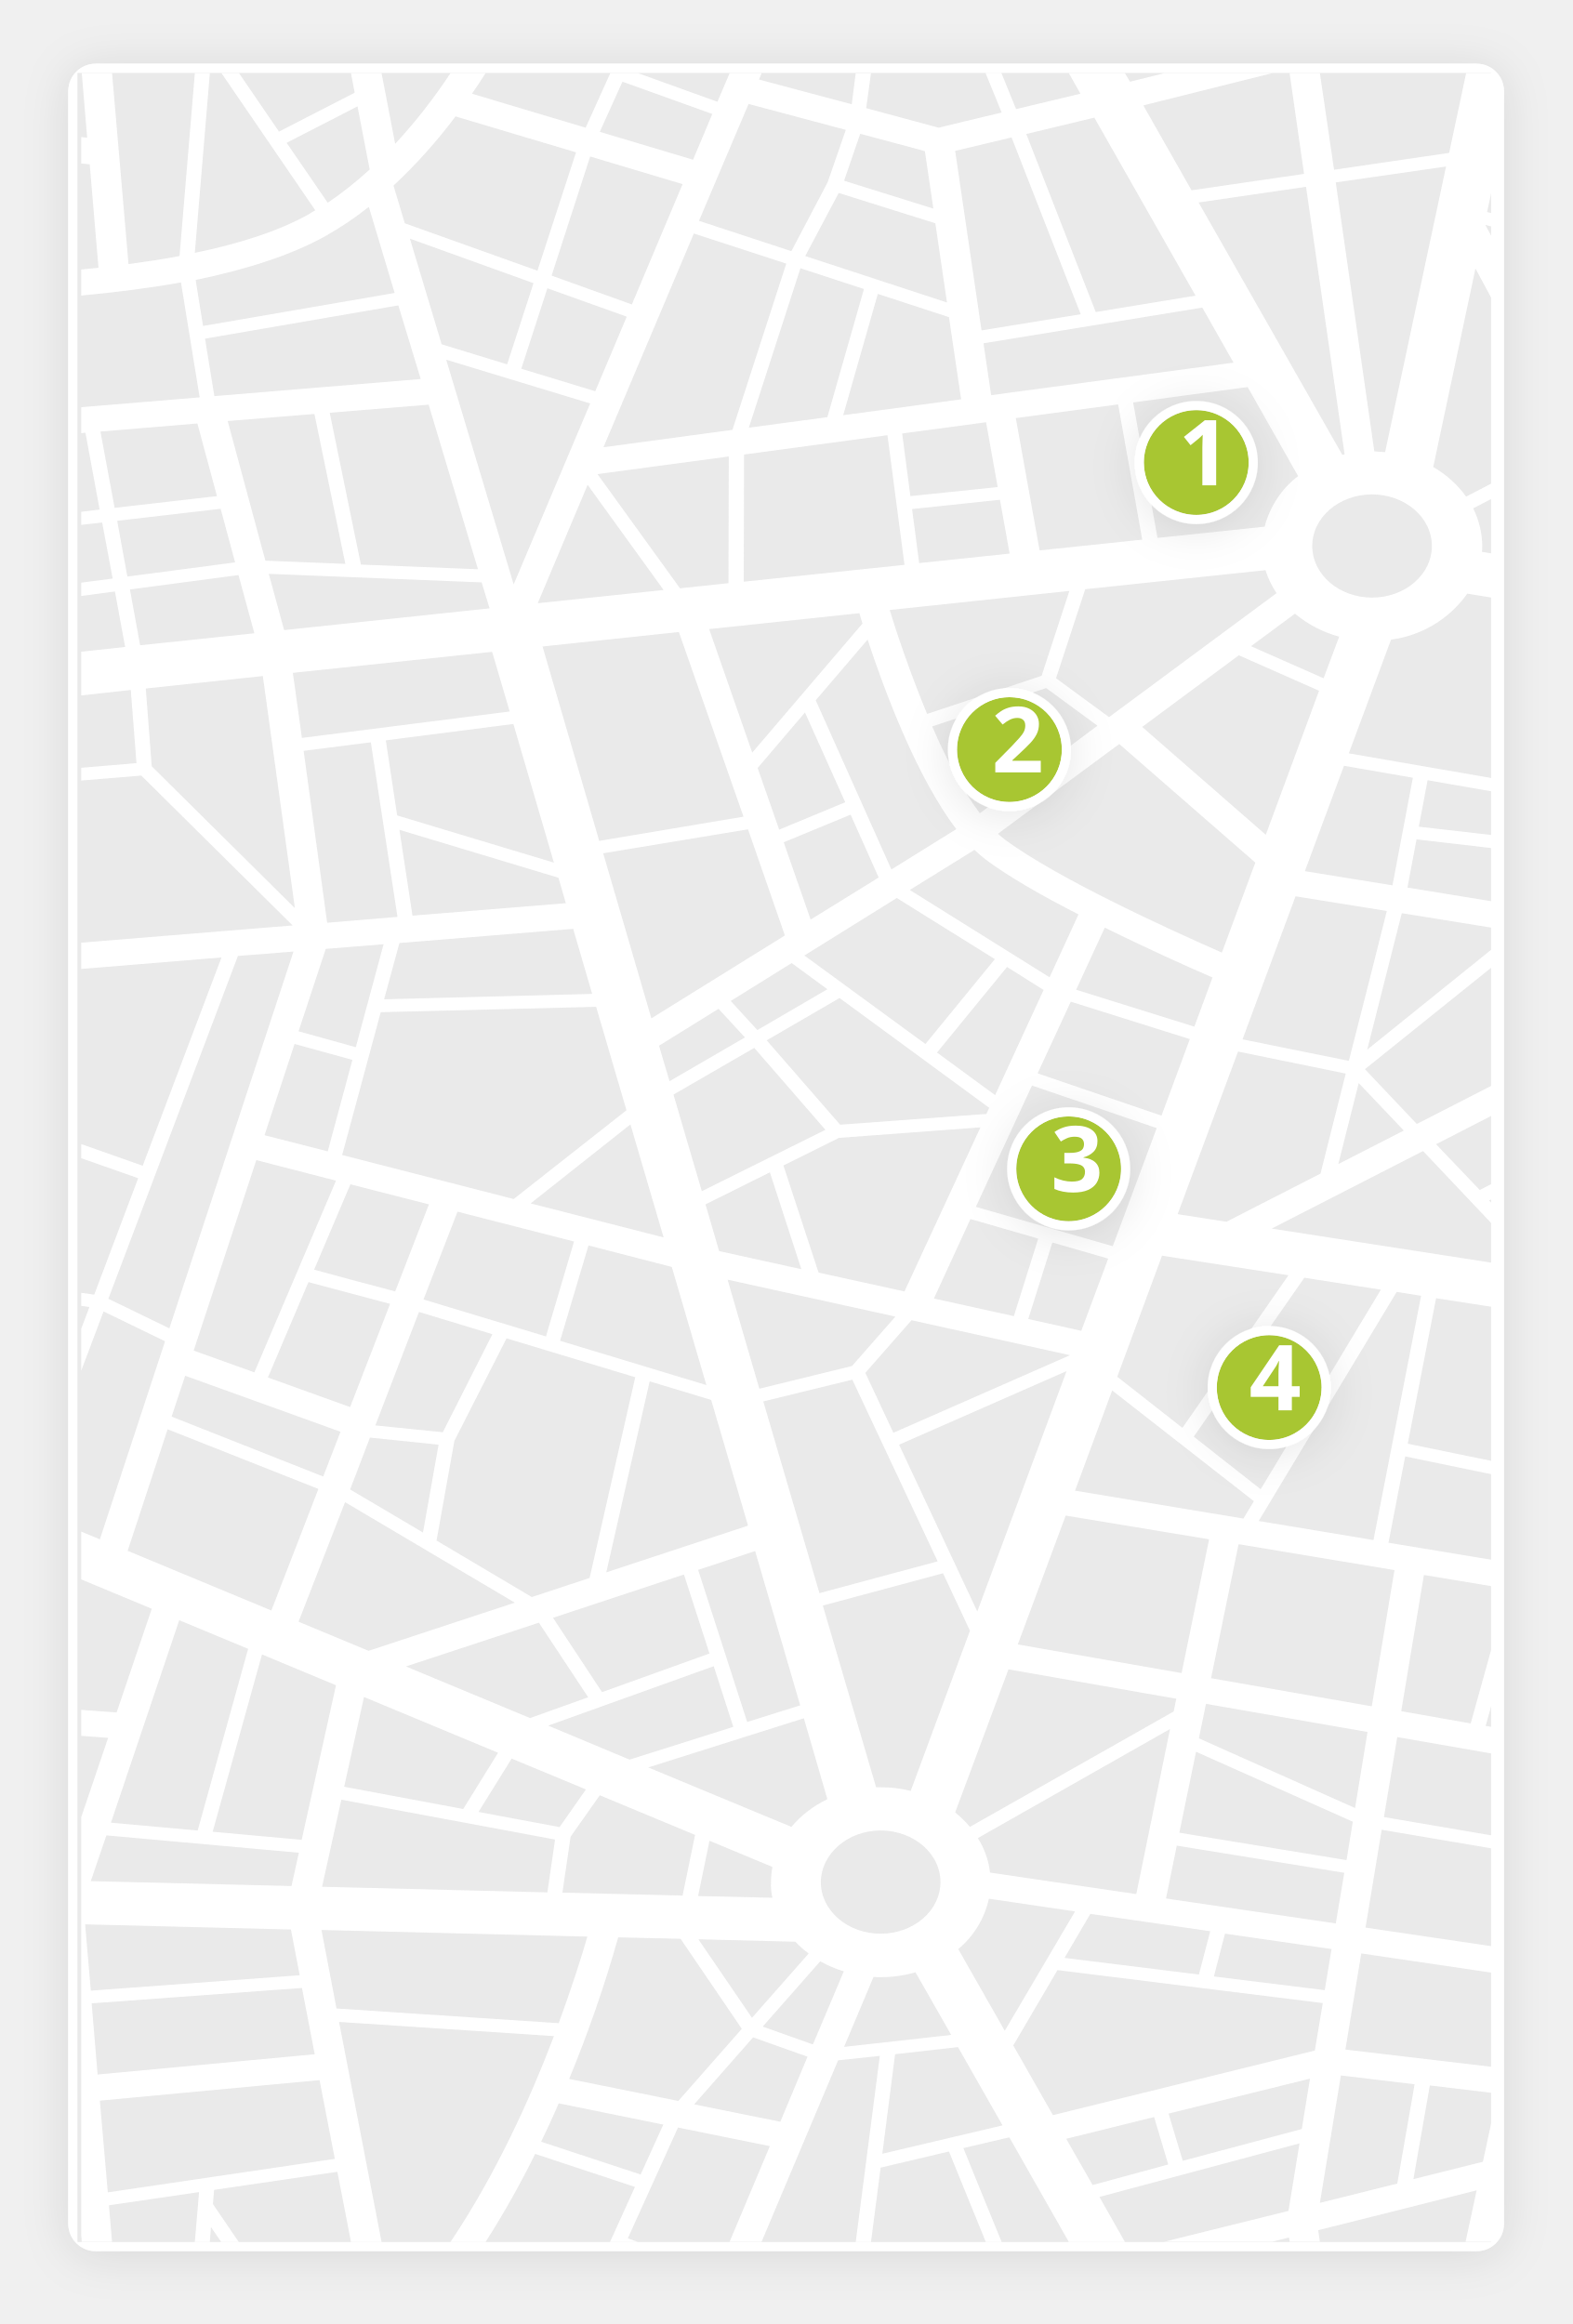
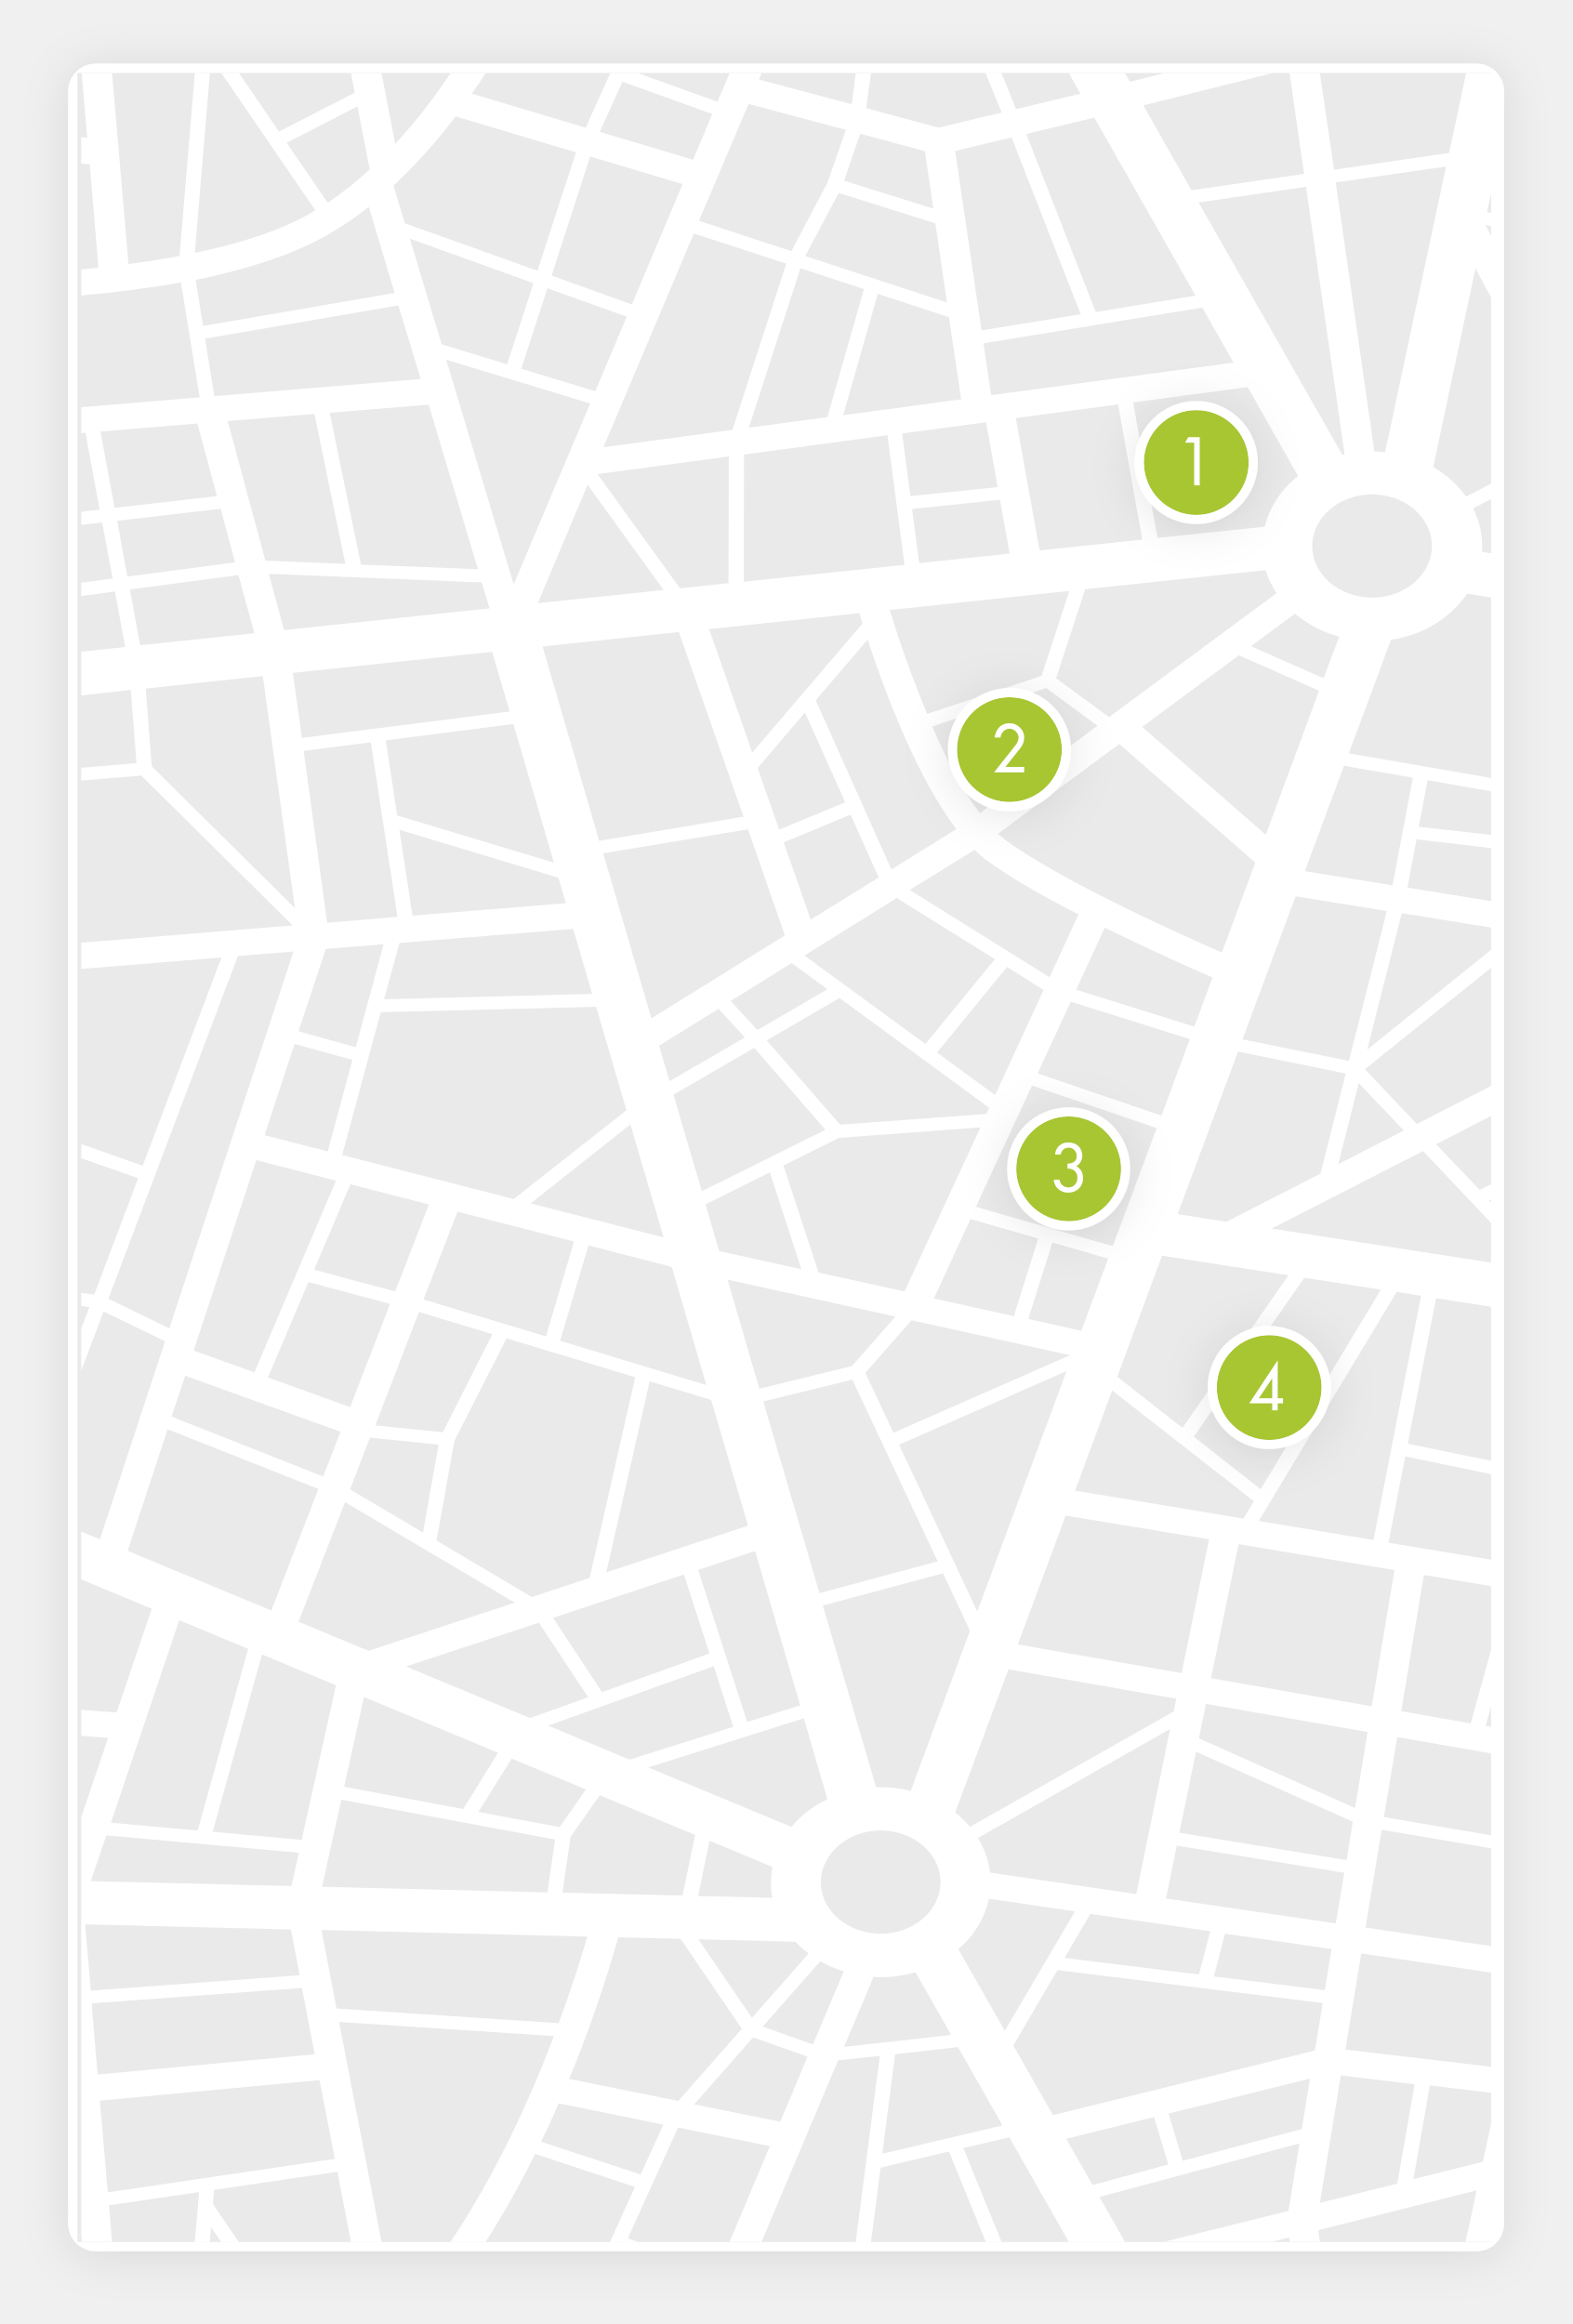
<svg xmlns="http://www.w3.org/2000/svg" width="345" height="510" viewBox="0 0 345 510">
  <defs>
    <filter id="Rectangle_183" x="0" y="0" width="345" height="510" filterUnits="userSpaceOnUse">
      <feOffset dy="1" input="SourceAlpha" />
      <feGaussianBlur stdDeviation="5" result="blur" />
      <feFlood flood-opacity="0.102" />
      <feComposite operator="in" in2="blur" />
      <feComposite in="SourceGraphic" />
    </filter>
    <filter id="Ellipse_26" x="234" y="74" width="57" height="57" filterUnits="userSpaceOnUse">
      <feOffset dy="1" input="SourceAlpha" />
      <feGaussianBlur stdDeviation="5" result="blur-2" />
      <feFlood flood-opacity="0.102" />
      <feComposite operator="in" in2="blur-2" />
      <feComposite in="SourceGraphic" />
    </filter>
    <filter id="Ellipse_26-2" x="193" y="137" width="57" height="57" filterUnits="userSpaceOnUse">
      <feOffset dy="1" input="SourceAlpha" />
      <feGaussianBlur stdDeviation="5" result="blur-3" />
      <feFlood flood-opacity="0.102" />
      <feComposite operator="in" in2="blur-3" />
      <feComposite in="SourceGraphic" />
    </filter>
    <filter id="Ellipse_26-3" x="206" y="229" width="57" height="57" filterUnits="userSpaceOnUse">
      <feOffset dy="1" input="SourceAlpha" />
      <feGaussianBlur stdDeviation="5" result="blur-4" />
      <feFlood flood-opacity="0.102" />
      <feComposite operator="in" in2="blur-4" />
      <feComposite in="SourceGraphic" />
    </filter>
    <filter id="Ellipse_26-4" x="250" y="277" width="57" height="57" filterUnits="userSpaceOnUse">
      <feOffset dy="1" input="SourceAlpha" />
      <feGaussianBlur stdDeviation="5" result="blur-5" />
      <feFlood flood-opacity="0.102" />
      <feComposite operator="in" in2="blur-5" />
      <feComposite in="SourceGraphic" />
    </filter>
  </defs>
-   <g id="ico-cashier-map" transform="translate(-15 -143)">
+   <g id="img-cashier-map" transform="translate(-15 -143)">
    <g transform="matrix(1, 0, 0, 1, 15, 143)" filter="url(#Rectangle_183)">
      <g id="Rectangle_183-2" data-name="Rectangle 183" transform="translate(15 14)" fill="#fff" stroke="#fff" stroke-width="1">
        <rect width="315" height="480" rx="6" stroke="none" />
        <rect x="0.5" y="0.5" width="314" height="479" rx="5.5" fill="none" />
      </g>
    </g>
-     <g id="Group_381" data-name="Group 381" transform="translate(8 71)" opacity="0.904">
-       <g id="Map" transform="translate(24 88)">
-         <path id="Path_432" data-name="Path 432" d="M0,0H310.185V476H0Z" fill="rgba(196,196,196,0.4)" />
-         <path id="Intersection_2" data-name="Intersection 2" d="M198.5,476l-8.084-19.852-14.987,3.541L173.313,476h-3.358l5.286-40.829-9.142.965-16.79,39.81h-7.027l8.83-20.978-20.148-4.077-11.007,24.3,2.177.8h-6.095l5.472-12.071-21.89-7.243A202.006,202.006,0,0,1,88.74,476H81.029c9.949-14.808,17.536-31.547,22.7-45.175L56.59,427.713,65.917,476H59.2l-2.984-15.4-27.051,3.971-.249,3.112L34.576,476H30.72l-2.239-3.272L28.233,476h-3.3l.933-10.944-19.775,2.9.684,7.994H.125L0,474.456V382.785l5.908-17.416L0,364.936v-5.707l7.773.561,7.711-22.749L0,330.6V320.1l4.1,1.7,14.3-43.459L4.913,271.8,0,284.823v-9.208l1.8-4.781L0,270.574V267.7l2.861.4L12.5,242.56,0,238.166v-3.106l13.495,4.763,17.288-45.711L0,196.642v-5.777l46.391-3.781L13.184,154.2c-2.269.187-8.62.738-13.184,1.09v-2.8l12.127-1.028-1.244-16.042L0,136.615v-9.606l9.639-1.034L7.4,113.8c-2.711.367-5.253.714-7.4,1v-2.939l6.9-.906L4.6,98.666,0,99.187V96.308l4.042-.486L.933,78.975,0,79.054v-5.7L25.994,71.2l-4.1-25.217C14.968,47.214,7.6,48.157,0,48.865V43.137q1.91-.177,3.794-.377L1.866,20.065,0,19.871V14.08l1.306.138L.125.053H6.779l3.607,41.9c3.855-.536,7.587-1.073,11.193-1.771L24.937.053h3.3l-3.3,39.434c9.826-2.039,18.407-4.775,25-8.477.435-.268.933-.59,1.43-.858L30.783.053h3.855l8.768,12.823,16.6-8.531L59.2.053h6.716L68.9,15.559A119.411,119.411,0,0,0,81.029.053H88.74q-1.4,2.253-2.985,4.507l24.937,7.457L116.1.053H122.2l17.412,6.278L142.282.053h7.027l-.56,1.4,20.335,5.419.87-6.814h3.358l-1.057,7.672,15.919,4.292c2.177-.536,7.649-1.878,13.806-3.326L198.436,0h3.483c1.306,3.165,2.425,6.009,3.234,7.94,5.1-1.234,10.261-2.468,14.116-3.38L216.719.053h12.313l1.12,1.878L237.675.053h23.693C249.926,2.9,239.355,5.579,233.074,7.136l10.572,18.617,24.687-3.595L265.162.053h6.654l3.11,21.193,25.248-3.7L303.9.053h6.281V22.837l-1.68,7.69,1.68.427v2.94l-2.053-.523,2.053,3.825v13.6l-4.229-7.871L296.69,86.487a22.915,22.915,0,0,1,7.214,6.492l6.281-3.26V93.1l-4.727,2.456a19.03,19.03,0,0,1,1.99,8.316c0,.429-.062.8-.062,1.234l2.8.453v9.7l-6.032-.975a24.4,24.4,0,0,1-16.728,10.087l-9.265,24.948,32.026,5.542v2.928l-14.738-2.568c-.373,2.039-1.12,5.955-1.927,10.194l16.666,1.9v2.883L293.021,168.2c-.746,4.024-1.493,7.994-1.99,10.569l19.154,3.121v5.8l-20.4-3.289L282.2,214.339l27.984-22.559v3.958L281.7,218.632l11.38,12.018,17.1-8.759v6.6L297.312,235.1l9.576,10.033,3.3-1.682v3.354l-1.244.635,1.244,1.313v4.482L294.452,236.6l-33.207,17.008,48.94,7.591v9.687L297.312,268.9l-6.218,31.923,19.091,3.92v2.934l-19.651-4.064-3.669,18.939c8.209,1.336,16.16,2.672,23.32,3.855v5.8l-15.547-2.574-4.975,29.884L304.9,362.2l5.286-19v12.383l-1.991,7.156,1.991.347v5.843l-21.392-3.722-2.923,17.544,24.315,4.139v2.86l-24.812-4.208L281.828,407l28.357,4.191v5.812l-29.29-4.316-3.482,21.085,32.773,3.865v5.719l-14.241-1.7-3.607,20.548,15.236-3.809,2.612-12.092v29.635H303.78l2.425-11.267c-7.96,2.039-21.268,5.365-34.763,8.745l.373,2.522h-6.654l-.124-.912c-1.244.322-2.425.59-3.669.912H237.675l27.238-6.76,2.425-14.808-43.9,11.75,5.6,9.872H216.719L203.66,453.036,193.586,455.4c1.43,3.541,5.286,13.037,8.4,20.6Zm73.317-8.585,16.977-4.238,3.794-21.783-16.169-1.931ZM4.1,444.989l1.741,20.119,49.811-7.35L52.3,440.482Zm212.055,8.37,5.783,10.14,16.6-4.507-3.11-10.408ZM100.929,454l21.827,7.189,4.975-10.945-22.947-4.667C103.6,448.369,102.3,451.158,100.929,454Zm137.68-6.17,3.11,10.355,26.118-6.974,1.8-11.052ZM178.6,434.8l-2.8,21.836,26.367-6.224L192.4,433.239Zm-44.09,11,18.9,3.809,5.97-14.271-11.939-4.238Zm70.022-12.93,8.706,15.291L270.7,433.99l1.741-10.409-58.207-7.243Zm-97.446,7.35,23.942,4.828,13.93-15.827-13.433-19.744-13.681-.322A283.12,283.12,0,0,1,107.084,440.214ZM2.3,423.636l1.306,15.612L51.242,434.8l-2.8-14.54Zm165.1,9.55,23.507-2.629-7.835-13.735a27.551,27.551,0,0,1-7.649,1.073,14.391,14.391,0,0,1-1.554-.054Zm-17.847-4.454,11.007,3.917,6.779-16.042a23.794,23.794,0,0,1-5.162-2.2Zm42.908-17.008,10.2,17.92,15.422-26.182-18.9-2.79A19.921,19.921,0,0,1,192.466,411.724ZM56.03,424.762l48.754,3.219c2.923-7.994,5.037-14.647,6.281-18.993L52.734,407.54Zm91.165,2.039,12.437-14.11a20.739,20.739,0,0,1-2.923-2.576l-21.267-.536ZM2.115,420.845l45.831-3.38-1.928-10.032L.871,406.306Zm246.443-3.112,24.314,3,1.493-9.014-23.382-3.38Zm-32.773-4.078,29.476,3.649,2.488-9.5L221.445,404Zm-53.48-16.632c0,6.277,5.908,11.321,13.122,11.321,7.276,0,13.122-5.1,13.122-11.321,0-6.277-5.908-11.321-13.122-11.321S162.368,390.8,162.306,397.024Zm75.743,3.595,37.249,5.472,1.866-11.106-36.752-5.956Zm-102.67-.537,16.293.376a12.674,12.674,0,0,1-.311-3.434,19.588,19.588,0,0,1,.311-3.326l-13.8-5.741ZM107.4,387.045l-1.8,12.286,26.367.644,2.736-13.305L113.8,377.977Zm89.361.322a18.138,18.138,0,0,1,2.674,7.565l32.088,4.721,7.4-36.215Zm-143.9,10.677,49.438,1.234,1.679-11.589-46.889-8.745ZM2.115,396.809l44.027,1.073,1.617-7.3L5.535,386.776Zm238.857-10.623,36.689,6.009,1.368-8.423L244.64,368.428Zm-212.117-.215,19.527,1.771,7.524-33.908-16.23-6.76ZM6.53,383.986,25.559,385.7,36.628,345.84l-15.111-6.278Zm80.655-2.36,17.785,3.326,5.784-8.262-16.293-6.76Zm104.6.107a23.612,23.612,0,0,1,3.234,3.165l44.712-25.323.56-2.79-36.814-6.438Zm-67.348-9.872,31.4,13.037a23.555,23.555,0,0,1,7.9-6.062l-5.162-17.759ZM57.709,376.1l26.118,4.882,7.649-12.339L62.062,356.409Zm187.553-10.623,34.265,15.291,2.736-16.686-35.446-6.17Zm-82.521-29.133,11.691,39.864h1a26.59,26.59,0,0,1,6.592.8l13-35.142-5.908-12.608Zm-60.258,26.343,17.847,7.458,22.761-7.19L138.8,349.65Zm32.9-34.176,10.759,33.372,11.628-3.648-9.887-33.855ZM71.266,349.7,98.5,361.024l12.748-4.56L100.431,340.1Zm176.67,2.576,35.26,6.17,4.975-29.884-34.2-5.687Zm-144.4-13.252,10.758,16.31,23.569-8.477-5.6-17.329Zm101.985,5.848,35.944,6.278L247.5,321.8l-31.466-5.2ZM47.7,339.885l15.36,6.384L95.145,335.7,57.9,313.649ZM179.47,301.041l17.163,36.591,19.589-52.739ZM10.2,324.326l31.529,13.091L52.05,310.752,18.967,297.661Zm71.7-24.143-3.917,21.89,20.894,12.394,12.686-4.185,10.012-44.048c-8.892-2.683-19.216-5.795-28.232-8.531Zm67.783-8.638L162,333.607l25.931-6.974-18.718-39.864Zm-34.451,37.5L146.324,318.8l-8.084-27.577c-3.358-1.02-8.084-2.468-13.495-4.078ZM258.384,317.78c8.209,1.341,16.79,2.789,25.185,4.184l10.447-53.6-5.348-.858ZM59.015,310.859,75,320.3l3.42-19.261-15.049-1.556Zm159.072.268c7.4,1.234,21.205,3.488,36.939,6.117l2.3-3.809-31.093-24.3Zm26.056-11.856,14.676,11.535,26.367-43.78L268.4,264.4Zm-224.305-4.4,33.269,13.145L56.9,298.2,22.822,285.911Zm152.231-9.6,6.157,13.145L216.968,281.4l-34.762-7.672ZM64.549,296.8l14.8,1.5L90.232,276.79c-6.9-2.093-12.749-3.863-16.106-4.883Zm162.8-10.677,14.3,11.213,23.258-33.479-27.735-4.292Zm-186.372.161,18.034,6.492,8.768-22.641-17.91-4.775Zm107.831,2.468,20.334-4.99,9.515-10.837-36.814-8.1Zm-43.717-10.516,32.088,9.711L129.6,262.036l-18.283-4.721Zm-80.407,2.147L38,285.16,55.905,243.1,38.431,238.59Zm50.433-11.214,26.865,8.1,6.157-20.817-25.559-6.545Zm132.705,4.292,11.629,2.575,5.908-15.827-12.251-3.541ZM34.39,193.79,5.97,269.011,19.34,275.5l27.238-82.677Zm152.728,75.167,17.537,3.863L210,255.812,195.14,251.52Zm-20.832-35.249L154.1,239.77l7.711,23.5,18.843,4.132,16.666-36ZM51.117,262.626c3.731,1.019,12.873,3.488,17.785,4.775l7.4-19.1-17.225-4.4ZM137,248.3l2.985,10.248,18.034,3.97-6.9-21.246Zm59.325.536,30.036,8.638L236,231.561l-27.362-9.336Zm-97.694-.751,29.165,7.458-7.275-24.787Zm141.971,2.36,10.7,1.664,20.646-10.57c1-4.077,3.172-12.555,5.535-21.943l-23.631-4.829ZM65.731,206.13l-8.458,31.333L94.9,247.121l24.75-19.476-6.654-22.695Zm64.238,18.081,6.218,21.193L163.3,231.937c-3.234-3.756-12.686-14.593-15.609-17.974Zm145.889,15.237,14.365-7.351-9.888-10.408ZM40.235,233.118,54.1,236.659l5.41-20.066L46.826,213.1ZM150.428,212.3l16.107,18.51,32.088-2.361.622-1.341-32.834-24.09Zm59.45,7.243,27.175,9.282,6.218-16.793-26.118-8.209ZM187.8,214.983l12.749,9.336,10.634-23.07-8.022-5.044Zm-61-1.5,2.3,7.78,16.541-9.6-5.783-6.277Zm128.041-1.4,23.32,4.721c3.358-13.091,6.9-27.094,8.333-32.889L266.467,180.7ZM53.667,192.235,47.7,210.315,60.259,213.8l6.094-22.587ZM158.7,193.683,185.252,213.1l15.236-18.617-21.517-13.413Zm-16.168,9.98c1.866,2.039,4.477,4.882,5.845,6.384l15.36-8.96-7.836-5.741Zm75.8-2.468,25.932,8.1,3.98-10.785c-5.224-2.253-14.3-6.331-23.631-10.944ZM114.547,171.257l10.571,36.215,29.29-18.187L146.324,166Zm-44.712,19.69-3.358,12.34,45.645-1.18-4.167-14.271Zm112-11.643,30.658,19.154,6.343-13.788c-7.773-3.971-15.236-8.209-20.335-12.018a29.474,29.474,0,0,1-2.487-2.146Zm19.34-12.339a18.185,18.185,0,0,0,1.617,1.341c11.5,8.531,36.5,19.9,47.51,24.734l7.338-19.744-29.85-26.021ZM48.816,148.777l5.162,37.717L69.4,185.206,63.555,146.9ZM154.16,168.842l5.907,16.954,14.925-9.228-6.157-13.788ZM72.7,184.938l33.643-2.736-1.617-5.579L69.835,166.106ZM14.179,135.095l1.306,17.061,31.4,31.118-7.027-50.916ZM268.52,175.173l19.216,3.112,4.477-23.607L277.1,152.049Zm-107.333-37.5,16.6,37.127,14.241-8.853c-8.644-11.32-15.671-30.1-19.465-41.58Zm-94.337,8.8,2.488,16.471L103.727,173.3l-8.893-30.421Zm34.389-20.6,12.437,42.653,31.653-5.312L131.151,122.7Zm131.586,17.651,27.113,23.661,11.691-31.6-17.6-7.779Zm-84.387,9.014,4.726,13.52,14.489-6.009-8.83-19.69Zm38.307-9.121c3.047,7.028,6.592,13.95,10.448,19.047l10.385-7.726-9.2-15.183Zm14.739-4.989,8.706,14.379,12.81-9.55-11.255-8.263ZM137.8,122.058l9.452,27.094,24.191-28.328c-.249-.805-.5-1.556-.684-2.254Zm-91.351,9.6,1.99,14.271,45.582-5.794L90.17,127.047Zm173.872-18.349-6.405,19.529,11.629,8.531,36.752-27.2a19.382,19.382,0,0,1-2.425-5.043Zm-42.908,4.56c1.617,5.258,4.54,13.95,8.209,22.8l25.123-8.37,6.095-18.617Zm79.288,7.941,15.919,7.028,3.421-9.121a25.626,25.626,0,0,1-9.7-5.043ZM10.7,113.366,12.935,125.6,38,122.97,34.514,110.2C29.6,110.844,19.589,112.186,10.7,113.366Zm33.83,8.906L89.611,117.5,87.87,111.81l-46.7-1.878Zm55.656-5.9,27.611-2.9L111.127,90.4Zm169.955-12.555c0,6.278,5.908,11.321,13.121,11.321s13.122-5.043,13.122-11.321S290.471,92.5,283.258,92.5C275.982,92.5,270.137,97.592,270.137,103.816ZM113.3,88.042,131.4,113.1l10.634-1.127L142.1,84.18ZM94.9,112.24l16.79-39.7-31.59-9.6Zm50.557-28.489-.063,27.9,35.26-3.7L176.92,79.512ZM7.9,98.29l2.239,12.233,23.631-3.112L30.6,95.661Zm46.64-23.714,6.84,33.318,25.683,1.019L76.241,72.806ZM32.15,76.4l8.271,30.635,17.537.7L51.18,74.844ZM182.33,95.715l1.555,11.857,19.837-2.093-2.114-11.8ZM205.09,75.756l5.223,29.026,22.512-2.361-5.286-29.669Zm25.745-3.434,5.348,29.723,23.506-2.468a20.39,20.39,0,0,1,7.338-11.106l-11.069-19.53ZM4.229,78.707,7.338,95.446l22.449-2.576L25.5,76.937Zm175.925.429,1.8,13.734,19.153-1.985-2.549-14.218Zm65.046-50.7L276.728,83.8a1.651,1.651,0,0,0,.5-.107L268.769,25Zm30.1-4.4,8.458,59.017c.808.053,1.554.107,2.363.161l13.37-62.665ZM114.609,82.141,142.9,78.332l11.815-36.483-20.273-6.6Zm31.9-4.292,17.226-2.307,8.022-28.114-13.93-4.56Zm20.708-2.736,25.869-3.488L190.414,53.6l-15.609-5.1ZM27.176,58.32l2.052,12.608L74.5,67.172,69.587,51.023ZM198,59.339l1.679,11.374,53.17-7.136-6.841-12.072ZM96.575,64.918l16.231,4.936,6.9-16.363L102.3,47.267ZM79.1,59.553l14.366,4.4,5.783-17.812L72.137,36.375ZM191.782,17.115,197.566,56.5l21.765-3.542c-2.55-6.384-12-30.742-15.173-38.79ZM53.543,35.839c-7.525,4.185-17.287,7.3-28.419,9.6L26.74,55.529l42.038-7.243L63.119,29.4A71.858,71.858,0,0,1,53.543,35.839ZM207.391,13.413l15.236,39.059,21.89-3.595-22.2-39.059ZM103.229,44.477l17.6,6.331,11.132-26.4-20.273-6.062Zm55.657-4.292,31.093,10.194L187.429,33l-21.205-6.653ZM68.53,24.734,71.017,33,100.12,43.4l8.457-25.967L82.148,9.55A114.786,114.786,0,0,1,68.53,24.734Zm67.036,7.725,20.273,6.653,7.96-15.13,3.98-11.481-21.33-5.687Zm31.839-8.8,19.589,6.116-1.866-12.609L170.95,13.359ZM45.085,15.344,54.1,28.489a80.042,80.042,0,0,0,9.2-7.3L60.632,7.35ZM113.8,12.93l20.46,6.116,4.228-10.033L118.776,1.931ZM65.917,476ZM34.576,476ZM271.816,475.946ZM6.779,475.946Z" transform="translate(0.815)" fill="#fff" />
-       </g>
-     </g>
-     <g id="Group_382" data-name="Group 382" transform="translate(25 -5)">
-       <g transform="matrix(1, 0, 0, 1, -10, 148)" filter="url(#Ellipse_26)">
-         <g id="Ellipse_26-5" data-name="Ellipse 26" transform="translate(251 90)" fill="#a8c631" stroke="#fff" stroke-width="2">
-           <circle cx="11.5" cy="11.5" r="11.5" stroke="none" />
-           <circle cx="11.5" cy="11.5" r="12.5" fill="none" />
+     <g id="Group_591" data-name="Group 591">
+       <g id="Group_381" data-name="Group 381" transform="translate(8 71)" opacity="0.904">
+         <g id="Map" transform="translate(24 88)">
+           <path id="Path_432" data-name="Path 432" d="M0,0H310.185V476H0Z" fill="rgba(196,196,196,0.4)" />
+           <path id="Intersection_2" data-name="Intersection 2" d="M198.5,476l-8.084-19.852-14.987,3.541L173.313,476h-3.358l5.286-40.829-9.142.965-16.79,39.81h-7.027l8.83-20.978-20.148-4.077-11.007,24.3,2.177.8h-6.095l5.472-12.071-21.89-7.243A202.006,202.006,0,0,1,88.74,476H81.029c9.949-14.808,17.536-31.547,22.7-45.175L56.59,427.713,65.917,476H59.2l-2.984-15.4-27.051,3.971-.249,3.112L34.576,476H30.72l-2.239-3.272L28.233,476h-3.3l.933-10.944-19.775,2.9.684,7.994H.125L0,474.456V382.785l5.908-17.416L0,364.936v-5.707l7.773.561,7.711-22.749L0,330.6V320.1l4.1,1.7,14.3-43.459L4.913,271.8,0,284.823v-9.208l1.8-4.781L0,270.574V267.7l2.861.4L12.5,242.56,0,238.166v-3.106l13.495,4.763,17.288-45.711L0,196.642v-5.777l46.391-3.781L13.184,154.2c-2.269.187-8.62.738-13.184,1.09v-2.8l12.127-1.028-1.244-16.042L0,136.615v-9.606l9.639-1.034L7.4,113.8c-2.711.367-5.253.714-7.4,1v-2.939l6.9-.906L4.6,98.666,0,99.187V96.308l4.042-.486L.933,78.975,0,79.054v-5.7L25.994,71.2l-4.1-25.217C14.968,47.214,7.6,48.157,0,48.865V43.137q1.91-.177,3.794-.377L1.866,20.065,0,19.871V14.08l1.306.138L.125.053H6.779l3.607,41.9c3.855-.536,7.587-1.073,11.193-1.771L24.937.053h3.3l-3.3,39.434c9.826-2.039,18.407-4.775,25-8.477.435-.268.933-.59,1.43-.858L30.783.053h3.855l8.768,12.823,16.6-8.531L59.2.053h6.716L68.9,15.559A119.411,119.411,0,0,0,81.029.053H88.74q-1.4,2.253-2.985,4.507l24.937,7.457L116.1.053H122.2l17.412,6.278L142.282.053h7.027l-.56,1.4,20.335,5.419.87-6.814h3.358l-1.057,7.672,15.919,4.292c2.177-.536,7.649-1.878,13.806-3.326L198.436,0h3.483c1.306,3.165,2.425,6.009,3.234,7.94,5.1-1.234,10.261-2.468,14.116-3.38L216.719.053h12.313l1.12,1.878L237.675.053h23.693C249.926,2.9,239.355,5.579,233.074,7.136l10.572,18.617,24.687-3.595L265.162.053h6.654l3.11,21.193,25.248-3.7L303.9.053h6.281V22.837l-1.68,7.69,1.68.427v2.94l-2.053-.523,2.053,3.825v13.6l-4.229-7.871L296.69,86.487a22.915,22.915,0,0,1,7.214,6.492l6.281-3.26V93.1l-4.727,2.456a19.03,19.03,0,0,1,1.99,8.316c0,.429-.062.8-.062,1.234l2.8.453v9.7l-6.032-.975a24.4,24.4,0,0,1-16.728,10.087l-9.265,24.948,32.026,5.542v2.928l-14.738-2.568c-.373,2.039-1.12,5.955-1.927,10.194l16.666,1.9v2.883L293.021,168.2c-.746,4.024-1.493,7.994-1.99,10.569l19.154,3.121v5.8l-20.4-3.289L282.2,214.339l27.984-22.559v3.958L281.7,218.632l11.38,12.018,17.1-8.759v6.6L297.312,235.1l9.576,10.033,3.3-1.682v3.354l-1.244.635,1.244,1.313v4.482L294.452,236.6l-33.207,17.008,48.94,7.591v9.687L297.312,268.9l-6.218,31.923,19.091,3.92v2.934l-19.651-4.064-3.669,18.939c8.209,1.336,16.16,2.672,23.32,3.855v5.8l-15.547-2.574-4.975,29.884L304.9,362.2l5.286-19v12.383l-1.991,7.156,1.991.347v5.843l-21.392-3.722-2.923,17.544,24.315,4.139v2.86l-24.812-4.208L281.828,407l28.357,4.191v5.812l-29.29-4.316-3.482,21.085,32.773,3.865v5.719l-14.241-1.7-3.607,20.548,15.236-3.809,2.612-12.092v29.635H303.78l2.425-11.267c-7.96,2.039-21.268,5.365-34.763,8.745l.373,2.522h-6.654l-.124-.912c-1.244.322-2.425.59-3.669.912H237.675l27.238-6.76,2.425-14.808-43.9,11.75,5.6,9.872H216.719L203.66,453.036,193.586,455.4c1.43,3.541,5.286,13.037,8.4,20.6Zm73.317-8.585,16.977-4.238,3.794-21.783-16.169-1.931ZM4.1,444.989l1.741,20.119,49.811-7.35L52.3,440.482Zm212.055,8.37,5.783,10.14,16.6-4.507-3.11-10.408ZM100.929,454l21.827,7.189,4.975-10.945-22.947-4.667C103.6,448.369,102.3,451.158,100.929,454Zm137.68-6.17,3.11,10.355,26.118-6.974,1.8-11.052ZM178.6,434.8l-2.8,21.836,26.367-6.224L192.4,433.239Zm-44.09,11,18.9,3.809,5.97-14.271-11.939-4.238Zm70.022-12.93,8.706,15.291L270.7,433.99l1.741-10.409-58.207-7.243Zm-97.446,7.35,23.942,4.828,13.93-15.827-13.433-19.744-13.681-.322A283.12,283.12,0,0,1,107.084,440.214ZM2.3,423.636l1.306,15.612L51.242,434.8l-2.8-14.54Zm165.1,9.55,23.507-2.629-7.835-13.735a27.551,27.551,0,0,1-7.649,1.073,14.391,14.391,0,0,1-1.554-.054Zm-17.847-4.454,11.007,3.917,6.779-16.042a23.794,23.794,0,0,1-5.162-2.2Zm42.908-17.008,10.2,17.92,15.422-26.182-18.9-2.79A19.921,19.921,0,0,1,192.466,411.724ZM56.03,424.762l48.754,3.219c2.923-7.994,5.037-14.647,6.281-18.993L52.734,407.54Zm91.165,2.039,12.437-14.11a20.739,20.739,0,0,1-2.923-2.576l-21.267-.536ZM2.115,420.845l45.831-3.38-1.928-10.032L.871,406.306Zm246.443-3.112,24.314,3,1.493-9.014-23.382-3.38Zm-32.773-4.078,29.476,3.649,2.488-9.5L221.445,404Zm-53.48-16.632c0,6.277,5.908,11.321,13.122,11.321,7.276,0,13.122-5.1,13.122-11.321,0-6.277-5.908-11.321-13.122-11.321S162.368,390.8,162.306,397.024Zm75.743,3.595,37.249,5.472,1.866-11.106-36.752-5.956Zm-102.67-.537,16.293.376a12.674,12.674,0,0,1-.311-3.434,19.588,19.588,0,0,1,.311-3.326l-13.8-5.741ZM107.4,387.045l-1.8,12.286,26.367.644,2.736-13.305L113.8,377.977Zm89.361.322a18.138,18.138,0,0,1,2.674,7.565l32.088,4.721,7.4-36.215Zm-143.9,10.677,49.438,1.234,1.679-11.589-46.889-8.745ZM2.115,396.809l44.027,1.073,1.617-7.3L5.535,386.776Zm238.857-10.623,36.689,6.009,1.368-8.423L244.64,368.428Zm-212.117-.215,19.527,1.771,7.524-33.908-16.23-6.76ZM6.53,383.986,25.559,385.7,36.628,345.84l-15.111-6.278Zm80.655-2.36,17.785,3.326,5.784-8.262-16.293-6.76Zm104.6.107a23.612,23.612,0,0,1,3.234,3.165l44.712-25.323.56-2.79-36.814-6.438Zm-67.348-9.872,31.4,13.037a23.555,23.555,0,0,1,7.9-6.062l-5.162-17.759ZM57.709,376.1l26.118,4.882,7.649-12.339L62.062,356.409Zm187.553-10.623,34.265,15.291,2.736-16.686-35.446-6.17Zm-82.521-29.133,11.691,39.864h1a26.59,26.59,0,0,1,6.592.8l13-35.142-5.908-12.608Zm-60.258,26.343,17.847,7.458,22.761-7.19L138.8,349.65Zm32.9-34.176,10.759,33.372,11.628-3.648-9.887-33.855ZM71.266,349.7,98.5,361.024l12.748-4.56L100.431,340.1Zm176.67,2.576,35.26,6.17,4.975-29.884-34.2-5.687Zm-144.4-13.252,10.758,16.31,23.569-8.477-5.6-17.329Zm101.985,5.848,35.944,6.278L247.5,321.8l-31.466-5.2ZM47.7,339.885l15.36,6.384L95.145,335.7,57.9,313.649ZM179.47,301.041l17.163,36.591,19.589-52.739ZM10.2,324.326l31.529,13.091L52.05,310.752,18.967,297.661Zm71.7-24.143-3.917,21.89,20.894,12.394,12.686-4.185,10.012-44.048c-8.892-2.683-19.216-5.795-28.232-8.531Zm67.783-8.638L162,333.607l25.931-6.974-18.718-39.864Zm-34.451,37.5L146.324,318.8l-8.084-27.577c-3.358-1.02-8.084-2.468-13.495-4.078ZM258.384,317.78c8.209,1.341,16.79,2.789,25.185,4.184l10.447-53.6-5.348-.858ZM59.015,310.859,75,320.3l3.42-19.261-15.049-1.556Zm159.072.268c7.4,1.234,21.205,3.488,36.939,6.117l2.3-3.809-31.093-24.3Zm26.056-11.856,14.676,11.535,26.367-43.78L268.4,264.4Zm-224.305-4.4,33.269,13.145L56.9,298.2,22.822,285.911Zm152.231-9.6,6.157,13.145L216.968,281.4l-34.762-7.672ZM64.549,296.8l14.8,1.5L90.232,276.79c-6.9-2.093-12.749-3.863-16.106-4.883Zm162.8-10.677,14.3,11.213,23.258-33.479-27.735-4.292Zm-186.372.161,18.034,6.492,8.768-22.641-17.91-4.775Zm107.831,2.468,20.334-4.99,9.515-10.837-36.814-8.1Zm-43.717-10.516,32.088,9.711L129.6,262.036l-18.283-4.721Zm-80.407,2.147L38,285.16,55.905,243.1,38.431,238.59Zm50.433-11.214,26.865,8.1,6.157-20.817-25.559-6.545Zm132.705,4.292,11.629,2.575,5.908-15.827-12.251-3.541ZM34.39,193.79,5.97,269.011,19.34,275.5l27.238-82.677Zm152.728,75.167,17.537,3.863L210,255.812,195.14,251.52Zm-20.832-35.249L154.1,239.77l7.711,23.5,18.843,4.132,16.666-36ZM51.117,262.626c3.731,1.019,12.873,3.488,17.785,4.775l7.4-19.1-17.225-4.4ZM137,248.3l2.985,10.248,18.034,3.97-6.9-21.246Zm59.325.536,30.036,8.638L236,231.561l-27.362-9.336Zm-97.694-.751,29.165,7.458-7.275-24.787Zm141.971,2.36,10.7,1.664,20.646-10.57c1-4.077,3.172-12.555,5.535-21.943l-23.631-4.829ZM65.731,206.13l-8.458,31.333L94.9,247.121l24.75-19.476-6.654-22.695Zm64.238,18.081,6.218,21.193L163.3,231.937c-3.234-3.756-12.686-14.593-15.609-17.974Zm145.889,15.237,14.365-7.351-9.888-10.408ZM40.235,233.118,54.1,236.659l5.41-20.066L46.826,213.1ZM150.428,212.3l16.107,18.51,32.088-2.361.622-1.341-32.834-24.09Zm59.45,7.243,27.175,9.282,6.218-16.793-26.118-8.209ZM187.8,214.983l12.749,9.336,10.634-23.07-8.022-5.044Zm-61-1.5,2.3,7.78,16.541-9.6-5.783-6.277Zm128.041-1.4,23.32,4.721c3.358-13.091,6.9-27.094,8.333-32.889L266.467,180.7ZM53.667,192.235,47.7,210.315,60.259,213.8l6.094-22.587ZM158.7,193.683,185.252,213.1l15.236-18.617-21.517-13.413Zm-16.168,9.98c1.866,2.039,4.477,4.882,5.845,6.384l15.36-8.96-7.836-5.741Zm75.8-2.468,25.932,8.1,3.98-10.785c-5.224-2.253-14.3-6.331-23.631-10.944ZM114.547,171.257l10.571,36.215,29.29-18.187L146.324,166Zm-44.712,19.69-3.358,12.34,45.645-1.18-4.167-14.271Zm112-11.643,30.658,19.154,6.343-13.788c-7.773-3.971-15.236-8.209-20.335-12.018a29.474,29.474,0,0,1-2.487-2.146Zm19.34-12.339a18.185,18.185,0,0,0,1.617,1.341c11.5,8.531,36.5,19.9,47.51,24.734l7.338-19.744-29.85-26.021ZM48.816,148.777l5.162,37.717L69.4,185.206,63.555,146.9ZM154.16,168.842l5.907,16.954,14.925-9.228-6.157-13.788ZM72.7,184.938l33.643-2.736-1.617-5.579L69.835,166.106ZM14.179,135.095l1.306,17.061,31.4,31.118-7.027-50.916ZM268.52,175.173l19.216,3.112,4.477-23.607L277.1,152.049Zm-107.333-37.5,16.6,37.127,14.241-8.853c-8.644-11.32-15.671-30.1-19.465-41.58Zm-94.337,8.8,2.488,16.471L103.727,173.3l-8.893-30.421Zm34.389-20.6,12.437,42.653,31.653-5.312L131.151,122.7Zm131.586,17.651,27.113,23.661,11.691-31.6-17.6-7.779Zm-84.387,9.014,4.726,13.52,14.489-6.009-8.83-19.69Zm38.307-9.121c3.047,7.028,6.592,13.95,10.448,19.047l10.385-7.726-9.2-15.183Zm14.739-4.989,8.706,14.379,12.81-9.55-11.255-8.263ZM137.8,122.058l9.452,27.094,24.191-28.328c-.249-.805-.5-1.556-.684-2.254Zm-91.351,9.6,1.99,14.271,45.582-5.794L90.17,127.047Zm173.872-18.349-6.405,19.529,11.629,8.531,36.752-27.2a19.382,19.382,0,0,1-2.425-5.043Zm-42.908,4.56c1.617,5.258,4.54,13.95,8.209,22.8l25.123-8.37,6.095-18.617Zm79.288,7.941,15.919,7.028,3.421-9.121a25.626,25.626,0,0,1-9.7-5.043ZM10.7,113.366,12.935,125.6,38,122.97,34.514,110.2C29.6,110.844,19.589,112.186,10.7,113.366Zm33.83,8.906L89.611,117.5,87.87,111.81l-46.7-1.878Zm55.656-5.9,27.611-2.9L111.127,90.4Zm169.955-12.555c0,6.278,5.908,11.321,13.121,11.321s13.122-5.043,13.122-11.321S290.471,92.5,283.258,92.5C275.982,92.5,270.137,97.592,270.137,103.816ZM113.3,88.042,131.4,113.1l10.634-1.127L142.1,84.18ZM94.9,112.24l16.79-39.7-31.59-9.6Zm50.557-28.489-.063,27.9,35.26-3.7L176.92,79.512ZM7.9,98.29l2.239,12.233,23.631-3.112L30.6,95.661Zm46.64-23.714,6.84,33.318,25.683,1.019L76.241,72.806ZM32.15,76.4l8.271,30.635,17.537.7L51.18,74.844ZM182.33,95.715l1.555,11.857,19.837-2.093-2.114-11.8ZM205.09,75.756l5.223,29.026,22.512-2.361-5.286-29.669Zm25.745-3.434,5.348,29.723,23.506-2.468a20.39,20.39,0,0,1,7.338-11.106l-11.069-19.53ZM4.229,78.707,7.338,95.446l22.449-2.576L25.5,76.937Zm175.925.429,1.8,13.734,19.153-1.985-2.549-14.218Zm65.046-50.7L276.728,83.8a1.651,1.651,0,0,0,.5-.107L268.769,25Zm30.1-4.4,8.458,59.017c.808.053,1.554.107,2.363.161l13.37-62.665ZM114.609,82.141,142.9,78.332l11.815-36.483-20.273-6.6Zm31.9-4.292,17.226-2.307,8.022-28.114-13.93-4.56Zm20.708-2.736,25.869-3.488L190.414,53.6l-15.609-5.1ZM27.176,58.32l2.052,12.608L74.5,67.172,69.587,51.023ZM198,59.339l1.679,11.374,53.17-7.136-6.841-12.072ZM96.575,64.918l16.231,4.936,6.9-16.363L102.3,47.267ZM79.1,59.553l14.366,4.4,5.783-17.812L72.137,36.375ZM191.782,17.115,197.566,56.5l21.765-3.542c-2.55-6.384-12-30.742-15.173-38.79ZM53.543,35.839c-7.525,4.185-17.287,7.3-28.419,9.6L26.74,55.529l42.038-7.243L63.119,29.4A71.858,71.858,0,0,1,53.543,35.839ZM207.391,13.413l15.236,39.059,21.89-3.595-22.2-39.059ZM103.229,44.477l17.6,6.331,11.132-26.4-20.273-6.062Zm55.657-4.292,31.093,10.194L187.429,33l-21.205-6.653ZM68.53,24.734,71.017,33,100.12,43.4l8.457-25.967L82.148,9.55A114.786,114.786,0,0,1,68.53,24.734Zm67.036,7.725,20.273,6.653,7.96-15.13,3.98-11.481-21.33-5.687Zm31.839-8.8,19.589,6.116-1.866-12.609L170.95,13.359ZM45.085,15.344,54.1,28.489a80.042,80.042,0,0,0,9.2-7.3L60.632,7.35ZM113.8,12.93l20.46,6.116,4.228-10.033L118.776,1.931ZM65.917,476ZM34.576,476ZM271.816,475.946ZM6.779,475.946Z" transform="translate(0.815)" fill="#fff" />
        </g>
      </g>
-       <text id="_1" data-name="1" transform="translate(252.5 254.5)" fill="#fff" font-size="20" font-family="PSLKittithada-Bold, PSLKittithada" font-weight="700">
-         <tspan x="-3.9" y="0">1</tspan>
-       </text>
-     </g>
-     <g id="Group_383" data-name="Group 383" transform="translate(-16 58)">
-       <g transform="matrix(1, 0, 0, 1, 31, 85)" filter="url(#Ellipse_26-2)">
-         <g id="Ellipse_26-6" data-name="Ellipse 26" transform="translate(210 153)" fill="#a8c631" stroke="#fff" stroke-width="2">
-           <circle cx="11.5" cy="11.5" r="11.5" stroke="none" />
-           <circle cx="11.5" cy="11.5" r="12.5" fill="none" />
+       <g id="Group_382" data-name="Group 382" transform="translate(25 -5)">
+         <g transform="matrix(1, 0, 0, 1, -10, 148)" filter="url(#Ellipse_26)">
+           <g id="Ellipse_26-5" data-name="Ellipse 26" transform="translate(251 90)" fill="#a8c631" stroke="#fff" stroke-width="2">
+             <circle cx="11.5" cy="11.5" r="11.5" stroke="none" />
+             <circle cx="11.5" cy="11.5" r="12.5" fill="none" />
+           </g>
        </g>
+         <path id="Path_638" data-name="Path 638" d="M-.46,0V-9.36h-2l.7-1.2H.76V0Z" transform="translate(252.5 254.5)" fill="#fff" />
      </g>
-       <text id="_2" data-name="2" transform="translate(252.5 254.5)" fill="#fff" font-size="20" font-family="PSLKittithada-Bold, PSLKittithada" font-weight="700">
-         <tspan x="-3.9" y="0">2</tspan>
-       </text>
-     </g>
-     <g id="Group_384" data-name="Group 384" transform="translate(-3 150)">
-       <g transform="matrix(1, 0, 0, 1, 18, -7)" filter="url(#Ellipse_26-3)">
-         <g id="Ellipse_26-7" data-name="Ellipse 26" transform="translate(223 245)" fill="#a8c631" stroke="#fff" stroke-width="2">
-           <circle cx="11.5" cy="11.5" r="11.5" stroke="none" />
-           <circle cx="11.5" cy="11.5" r="12.5" fill="none" />
+       <g id="Group_383" data-name="Group 383" transform="translate(-16 58)">
+         <g transform="matrix(1, 0, 0, 1, 31, 85)" filter="url(#Ellipse_26-2)">
+           <g id="Ellipse_26-6" data-name="Ellipse 26" transform="translate(210 153)" fill="#a8c631" stroke="#fff" stroke-width="2">
+             <circle cx="11.5" cy="11.5" r="11.5" stroke="none" />
+             <circle cx="11.5" cy="11.5" r="12.5" fill="none" />
+           </g>
        </g>
+         <path id="Path_639" data-name="Path 639" d="M-3.38,0,1.1-5.66a3.423,3.423,0,0,0,.92-1.9A1.911,1.911,0,0,0,1.4-8.98a1.9,1.9,0,0,0-1.38-.6,1.822,1.822,0,0,0-1.32.55,2.259,2.259,0,0,0-.66,1.39H-3.24A3.891,3.891,0,0,1-2.2-9.94a3,3,0,0,1,2.22-.84,3.072,3.072,0,0,1,2.26.92,2.945,2.945,0,0,1,.96,2.24,3.472,3.472,0,0,1-.76,2.18L-.88-1.2H3.24V0Z" transform="translate(252.5 254.5)" fill="#fff" />
      </g>
-       <text id="_3" data-name="3" transform="translate(252.5 254.5)" fill="#fff" font-size="20" font-family="PSLKittithada-Bold, PSLKittithada" font-weight="700">
-         <tspan x="-3.9" y="0">3</tspan>
-       </text>
-     </g>
-     <g id="Group_385" data-name="Group 385" transform="translate(41 198)">
-       <g transform="matrix(1, 0, 0, 1, -26, -55)" filter="url(#Ellipse_26-4)">
-         <g id="Ellipse_26-8" data-name="Ellipse 26" transform="translate(267 293)" fill="#a8c631" stroke="#fff" stroke-width="2">
-           <circle cx="11.5" cy="11.5" r="11.5" stroke="none" />
-           <circle cx="11.5" cy="11.5" r="12.5" fill="none" />
+       <g id="Group_384" data-name="Group 384" transform="translate(-3 150)">
+         <g transform="matrix(1, 0, 0, 1, 18, -7)" filter="url(#Ellipse_26-3)">
+           <g id="Ellipse_26-7" data-name="Ellipse 26" transform="translate(223 245)" fill="#a8c631" stroke="#fff" stroke-width="2">
+             <circle cx="11.5" cy="11.5" r="11.5" stroke="none" />
+             <circle cx="11.5" cy="11.5" r="12.5" fill="none" />
+           </g>
        </g>
+         <path id="Path_640" data-name="Path 640" d="M3.14-2.94A3.005,3.005,0,0,1,2.2-.64,3.291,3.291,0,0,1-.14.22a3.109,3.109,0,0,1-2.1-.74A2.9,2.9,0,0,1-3.26-2.6H-2a1.826,1.826,0,0,0,.66,1.22,1.988,1.988,0,0,0,1.3.46,1.9,1.9,0,0,0,.78-.16,1.875,1.875,0,0,0,.62-.44,2.082,2.082,0,0,0,.41-.66A2.213,2.213,0,0,0,1.92-3a2.007,2.007,0,0,0-.58-1.53,2.1,2.1,0,0,0-1.6-.51v-1.1q2.02-.04,2.02-1.68a1.773,1.773,0,0,0-.51-1.31A1.724,1.724,0,0,0-.02-9.64a1.65,1.65,0,0,0-1.7,1.5H-2.98a2.768,2.768,0,0,1,3-2.64,3.373,3.373,0,0,1,1.18.2,2.616,2.616,0,0,1,.93.58,2.854,2.854,0,0,1,.62.9,2.837,2.837,0,0,1,.23,1.16,2.628,2.628,0,0,1-1.3,2.36A2.775,2.775,0,0,1,3.14-2.94Z" transform="translate(252.5 254.5)" fill="#fff" />
      </g>
-       <text id="_4" data-name="4" transform="translate(252 254.5)" fill="#fff" font-size="20" font-family="PSLKittithada-Bold, PSLKittithada" font-weight="700">
-         <tspan x="-3.9" y="0">4</tspan>
-       </text>
+       <g id="Group_385" data-name="Group 385" transform="translate(41 198)">
+         <g transform="matrix(1, 0, 0, 1, -26, -55)" filter="url(#Ellipse_26-4)">
+           <g id="Ellipse_26-8" data-name="Ellipse 26" transform="translate(267 293)" fill="#a8c631" stroke="#fff" stroke-width="2">
+             <circle cx="11.5" cy="11.5" r="11.5" stroke="none" />
+             <circle cx="11.5" cy="11.5" r="12.5" fill="none" />
+           </g>
+         </g>
+         <path id="Path_641" data-name="Path 641" d="M2.38-1.54V0H1.16V-1.54H-3.86q.84-1.28,2.39-3.63T2.38-11v8.34H3.54v1.12ZM1.16-7.04-1.76-2.66H1.16Z" transform="translate(252 254.5)" fill="#fff" />
+       </g>
    </g>
  </g>
</svg>
